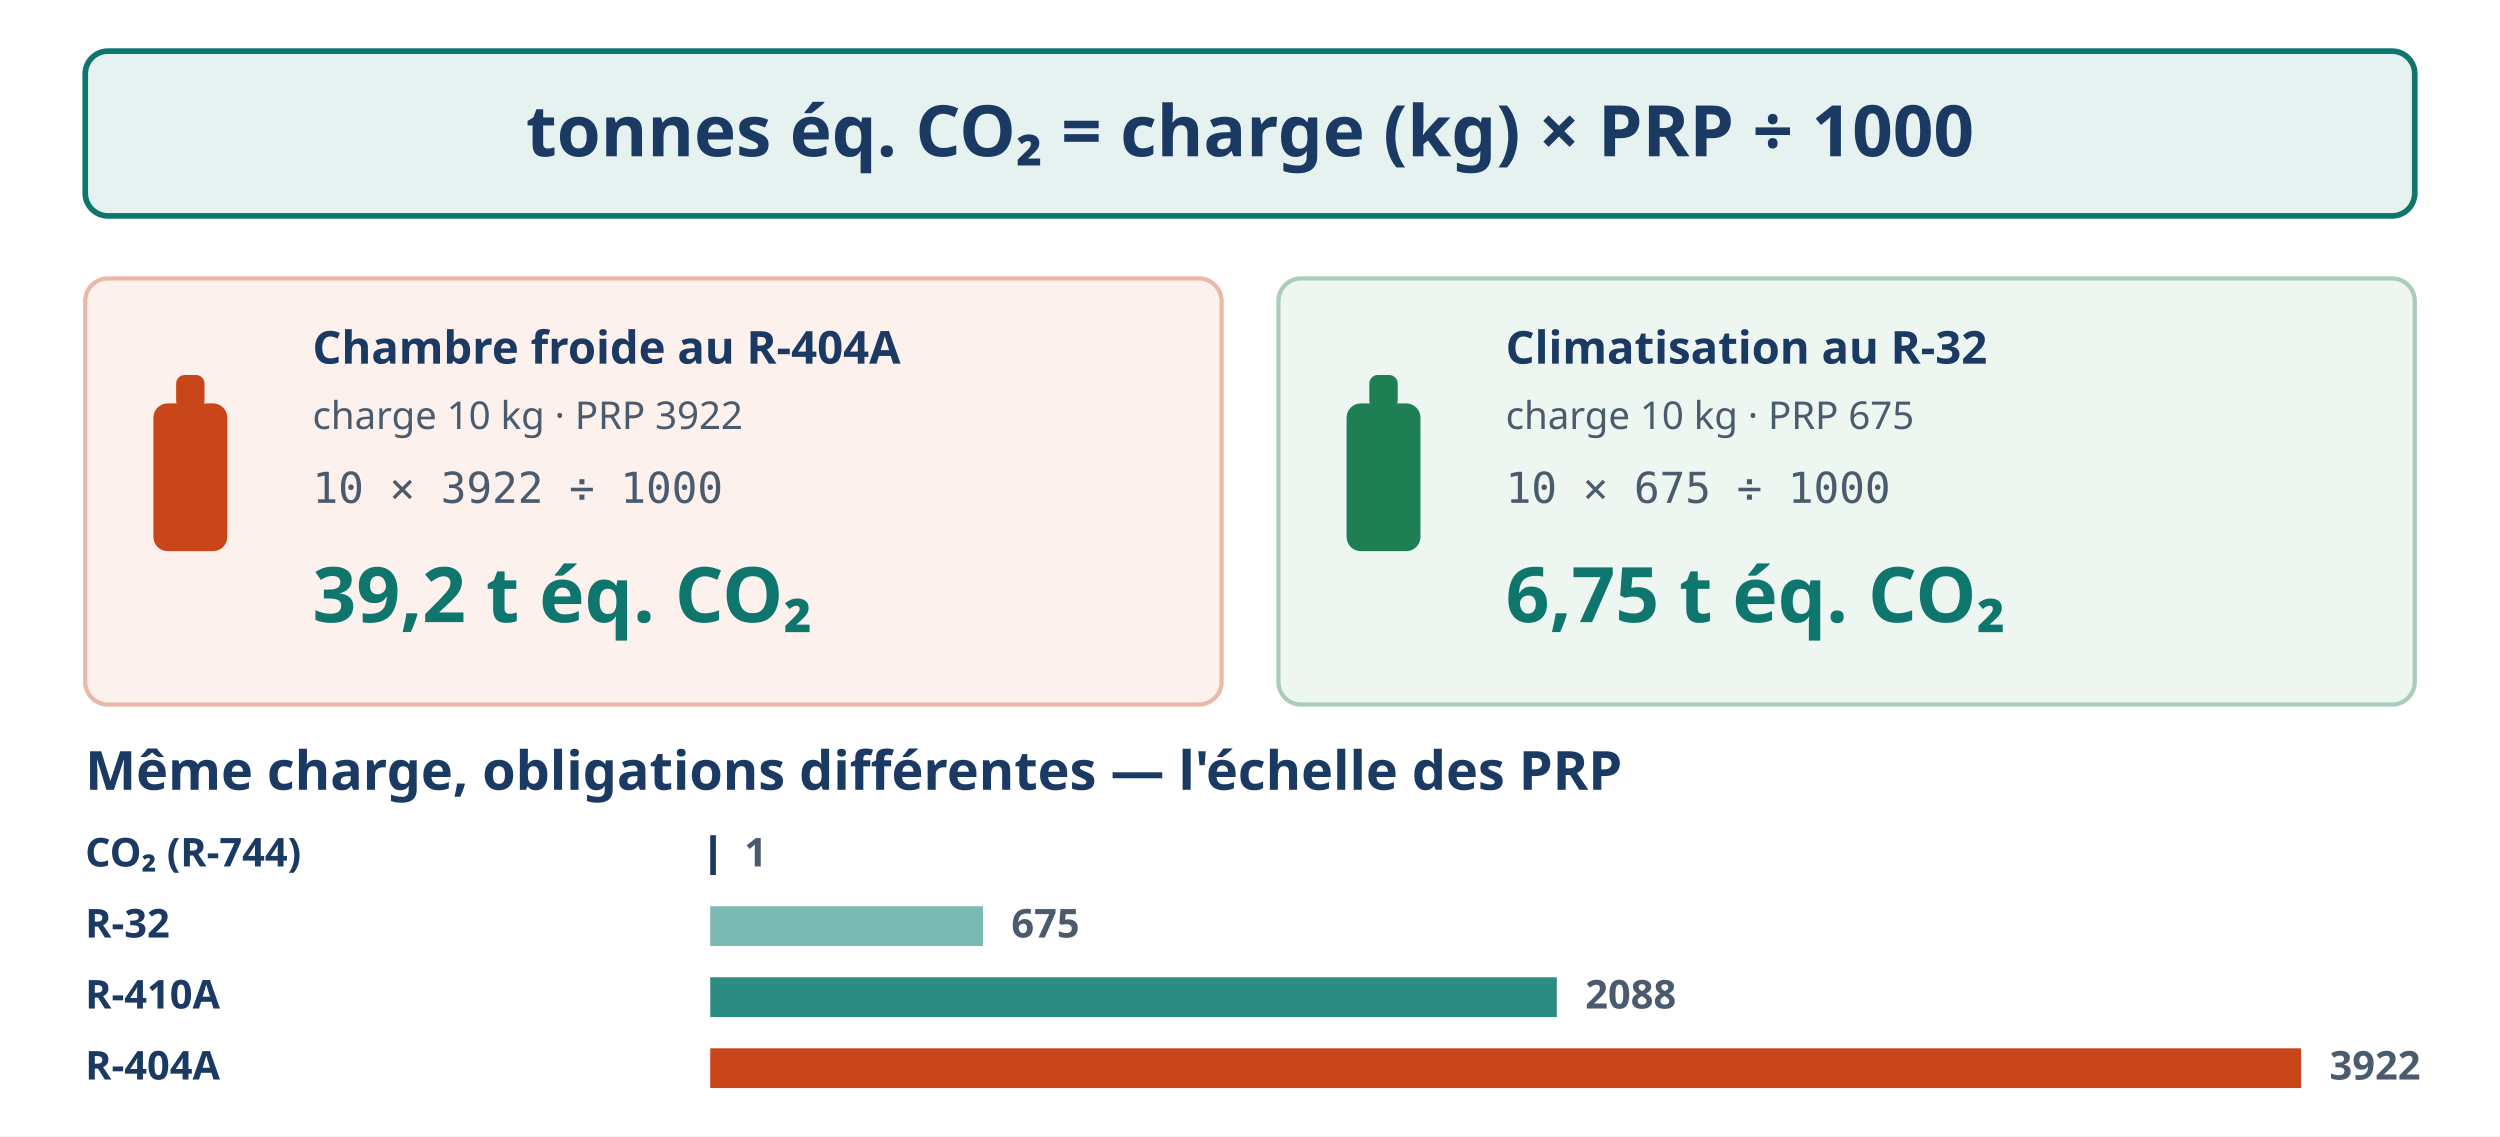
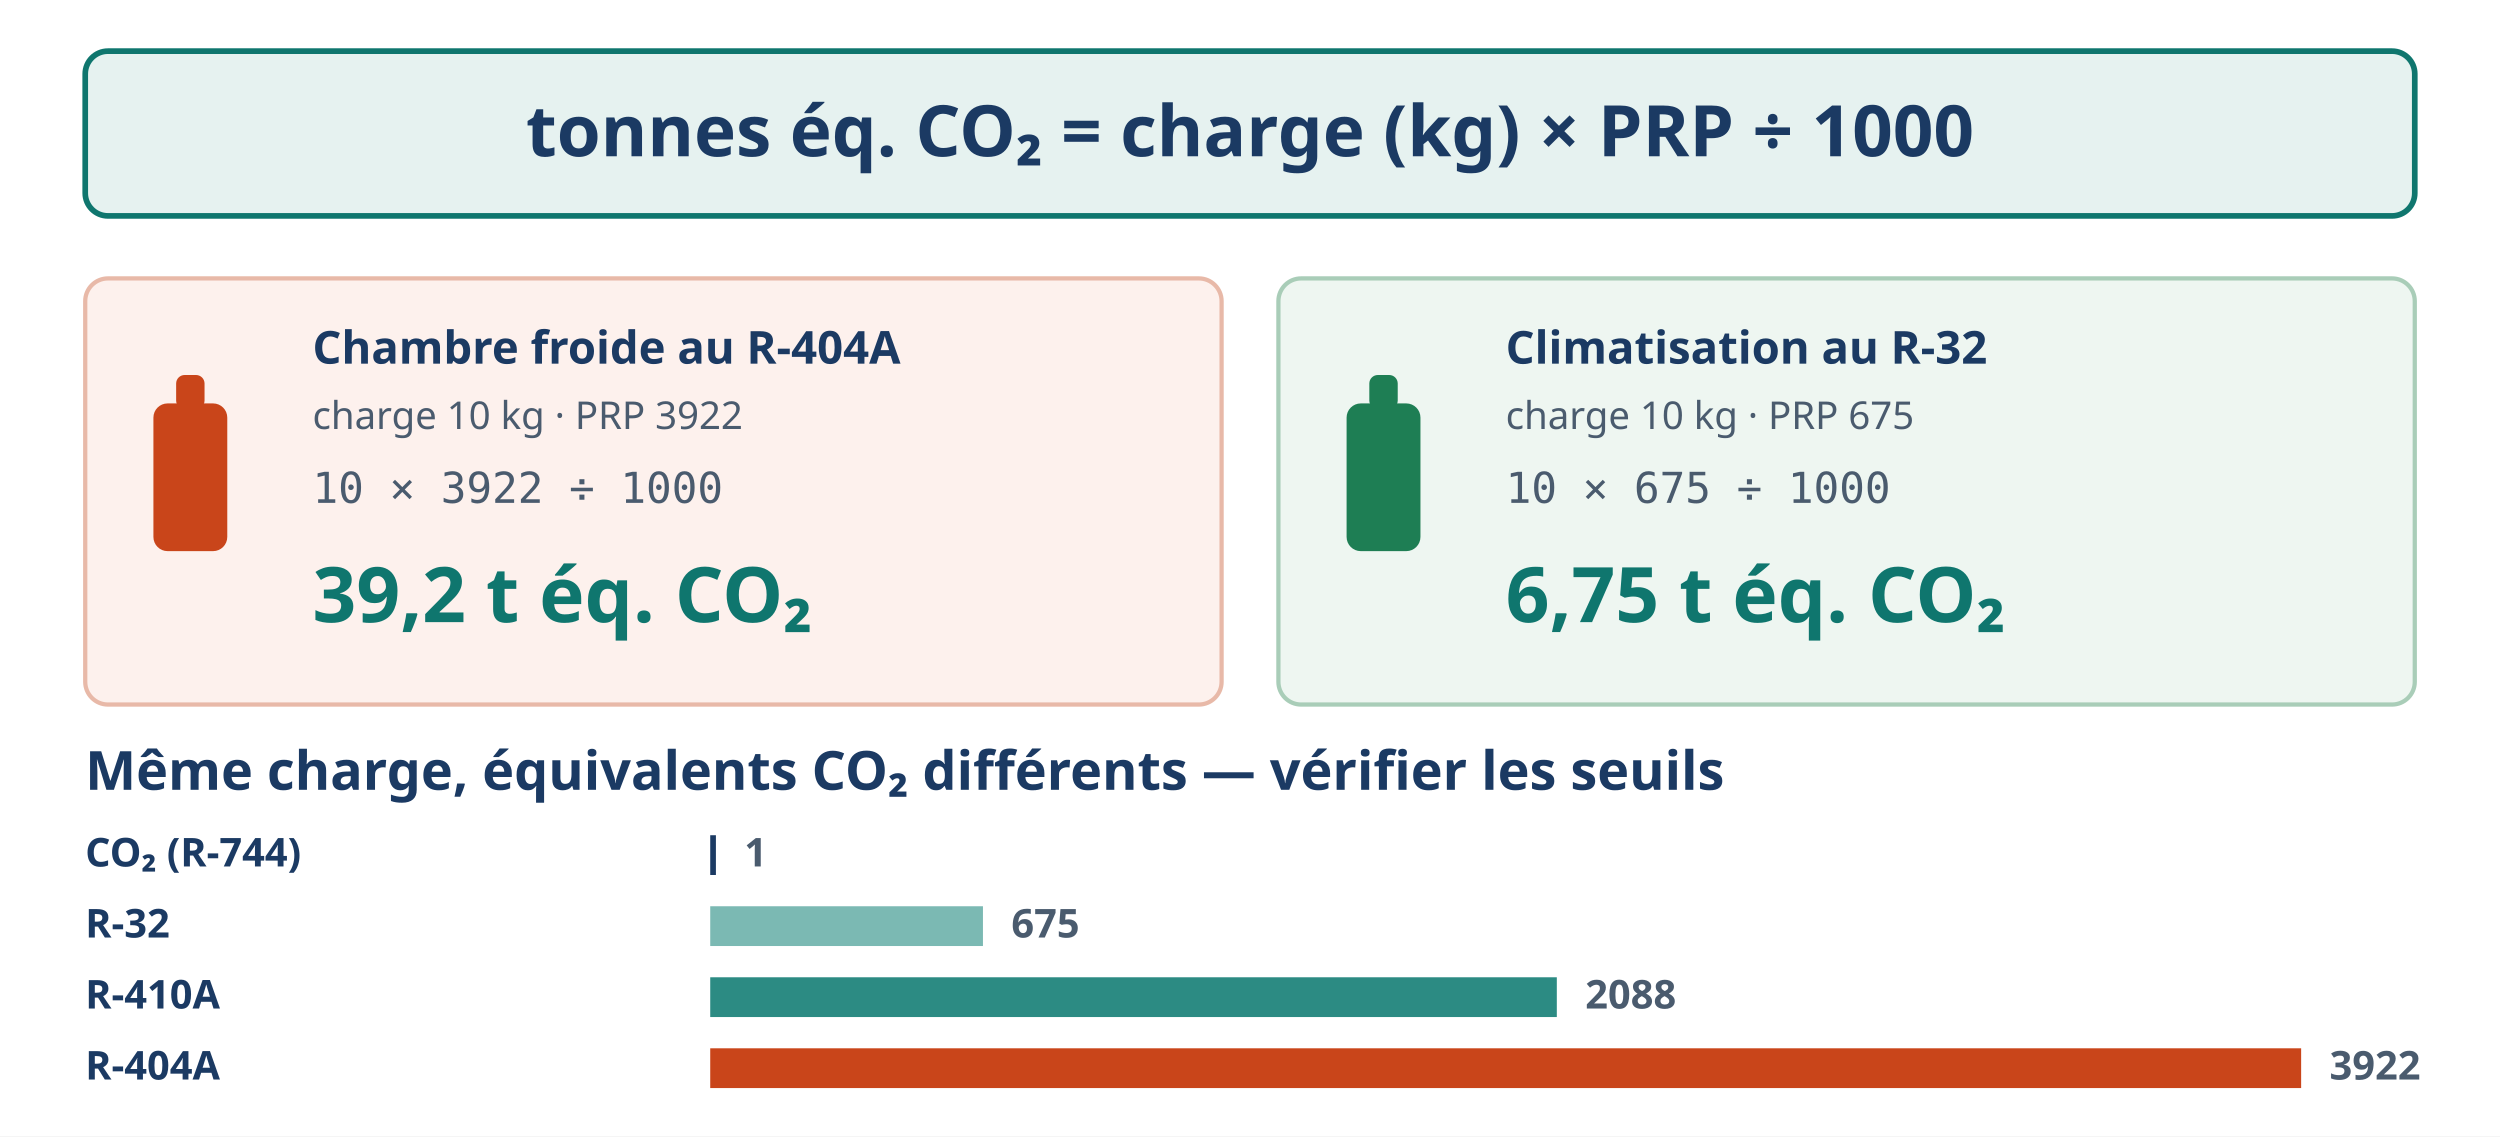
<svg xmlns="http://www.w3.org/2000/svg" viewBox="0 0 880 400" role="img" aria-label="La formule tonnes équivalent CO2 égale charge en kilogrammes multipliée par le PRP divisée par mille. Deux installations de même charge, dix kilogrammes, sont comparées : une chambre froide au R-404A de PRP 3922 atteint 39,2 tonnes équivalent CO2, tandis qu'une climatisation au R-32 de PRP 675 n'atteint que 6,75 tonnes équivalent CO2. En bas, une échelle des PRP compare le CO2 à 1, le R-32 à 675, le R-410A à 2088 et le R-404A à 3922.">
  <style>
  .t   { font:700 19px Calibri,Segoe UI,sans-serif; fill:#1b3a63; }
  .fo  { font:700 25px Calibri,Segoe UI,sans-serif; fill:#1b3a63; }
  .st  { font:700 16px Calibri,Segoe UI,sans-serif; fill:#1b3a63; }
  .lg  { font:400 13.5px Calibri,Segoe UI,sans-serif; fill:#4a5b6e; }
  .ca  { font:400 15px Consolas,monospace; fill:#4a5b6e; }
  .re  { font:700 27px Calibri,Segoe UI,sans-serif; fill:#0f766e; }
  .pr  { font:700 14px Calibri,Segoe UI,sans-serif; fill:#1b3a63; }
  .va  { font:700 14px Calibri,Segoe UI,sans-serif; fill:#4a5b6e; }
</style>
  <rect width="880" height="400" fill="#ffffff" />
  <rect x="30" y="18" width="820" height="58" rx="8" fill="#e6f2f0" stroke="#0f766e" stroke-width="2" />
  <text class="fo" x="440" y="55" text-anchor="middle">tonnes éq. CO₂  =  charge (kg)  ×  PRP  ÷  1000</text>
  <rect x="30" y="98" width="400" height="150" rx="8" fill="#fdf1ed" stroke="#e8b9a8" stroke-width="1.5" />
  <g transform="translate(54,132)" fill="#c9451a">
    <rect x="0" y="10" width="26" height="52" rx="5" />
    <rect x="8" y="0" width="10" height="12" rx="3" />
  </g>
  <text class="st" x="110" y="128">Chambre froide au R-404A</text>
  <text class="lg" x="110" y="151">charge 10 kg · PRP 3922</text>
  <text class="ca" x="110" y="177">10 × 3922 ÷ 1000</text>
  <text class="re" x="110" y="219">39,2 t éq. CO₂</text>
  <rect x="450" y="98" width="400" height="150" rx="8" fill="#eef6f1" stroke="#a9cdb8" stroke-width="1.5" />
  <g transform="translate(474,132)" fill="#1e7e54">
    <rect x="0" y="10" width="26" height="52" rx="5" />
    <rect x="8" y="0" width="10" height="12" rx="3" />
  </g>
  <text class="st" x="530" y="128">Climatisation au R-32</text>
  <text class="lg" x="530" y="151">charge 10 kg · PRP 675</text>
  <text class="ca" x="530" y="177">10 × 675 ÷ 1000</text>
  <text class="re" x="530" y="219">6,75 t éq. CO₂</text>
-   <text class="t" x="30" y="278">Même charge, obligations différentes — l'échelle des PRP</text>
+   <text class="t" x="30" y="278">Même charge, équivalents CO₂ différents — vérifier les seuils</text>
  <text class="pr" x="30" y="305">CO₂ (R-744)</text>
  <rect x="250" y="294" width="2" height="14" fill="#1b3a63" />
  <text class="va" x="262" y="305">1</text>
  <text class="pr" x="30" y="330">R-32</text>
  <rect x="250" y="319" width="96" height="14" fill="#7bb9b3" />
  <text class="va" x="356" y="330">675</text>
  <text class="pr" x="30" y="355">R-410A</text>
  <rect x="250" y="344" width="298" height="14" fill="#2c8b83" />
  <text class="va" x="558" y="355">2088</text>
  <text class="pr" x="30" y="380">R-404A</text>
  <rect x="250" y="369" width="560" height="14" fill="#c9451a" />
  <text class="va" x="820" y="380">3922</text>
</svg>
